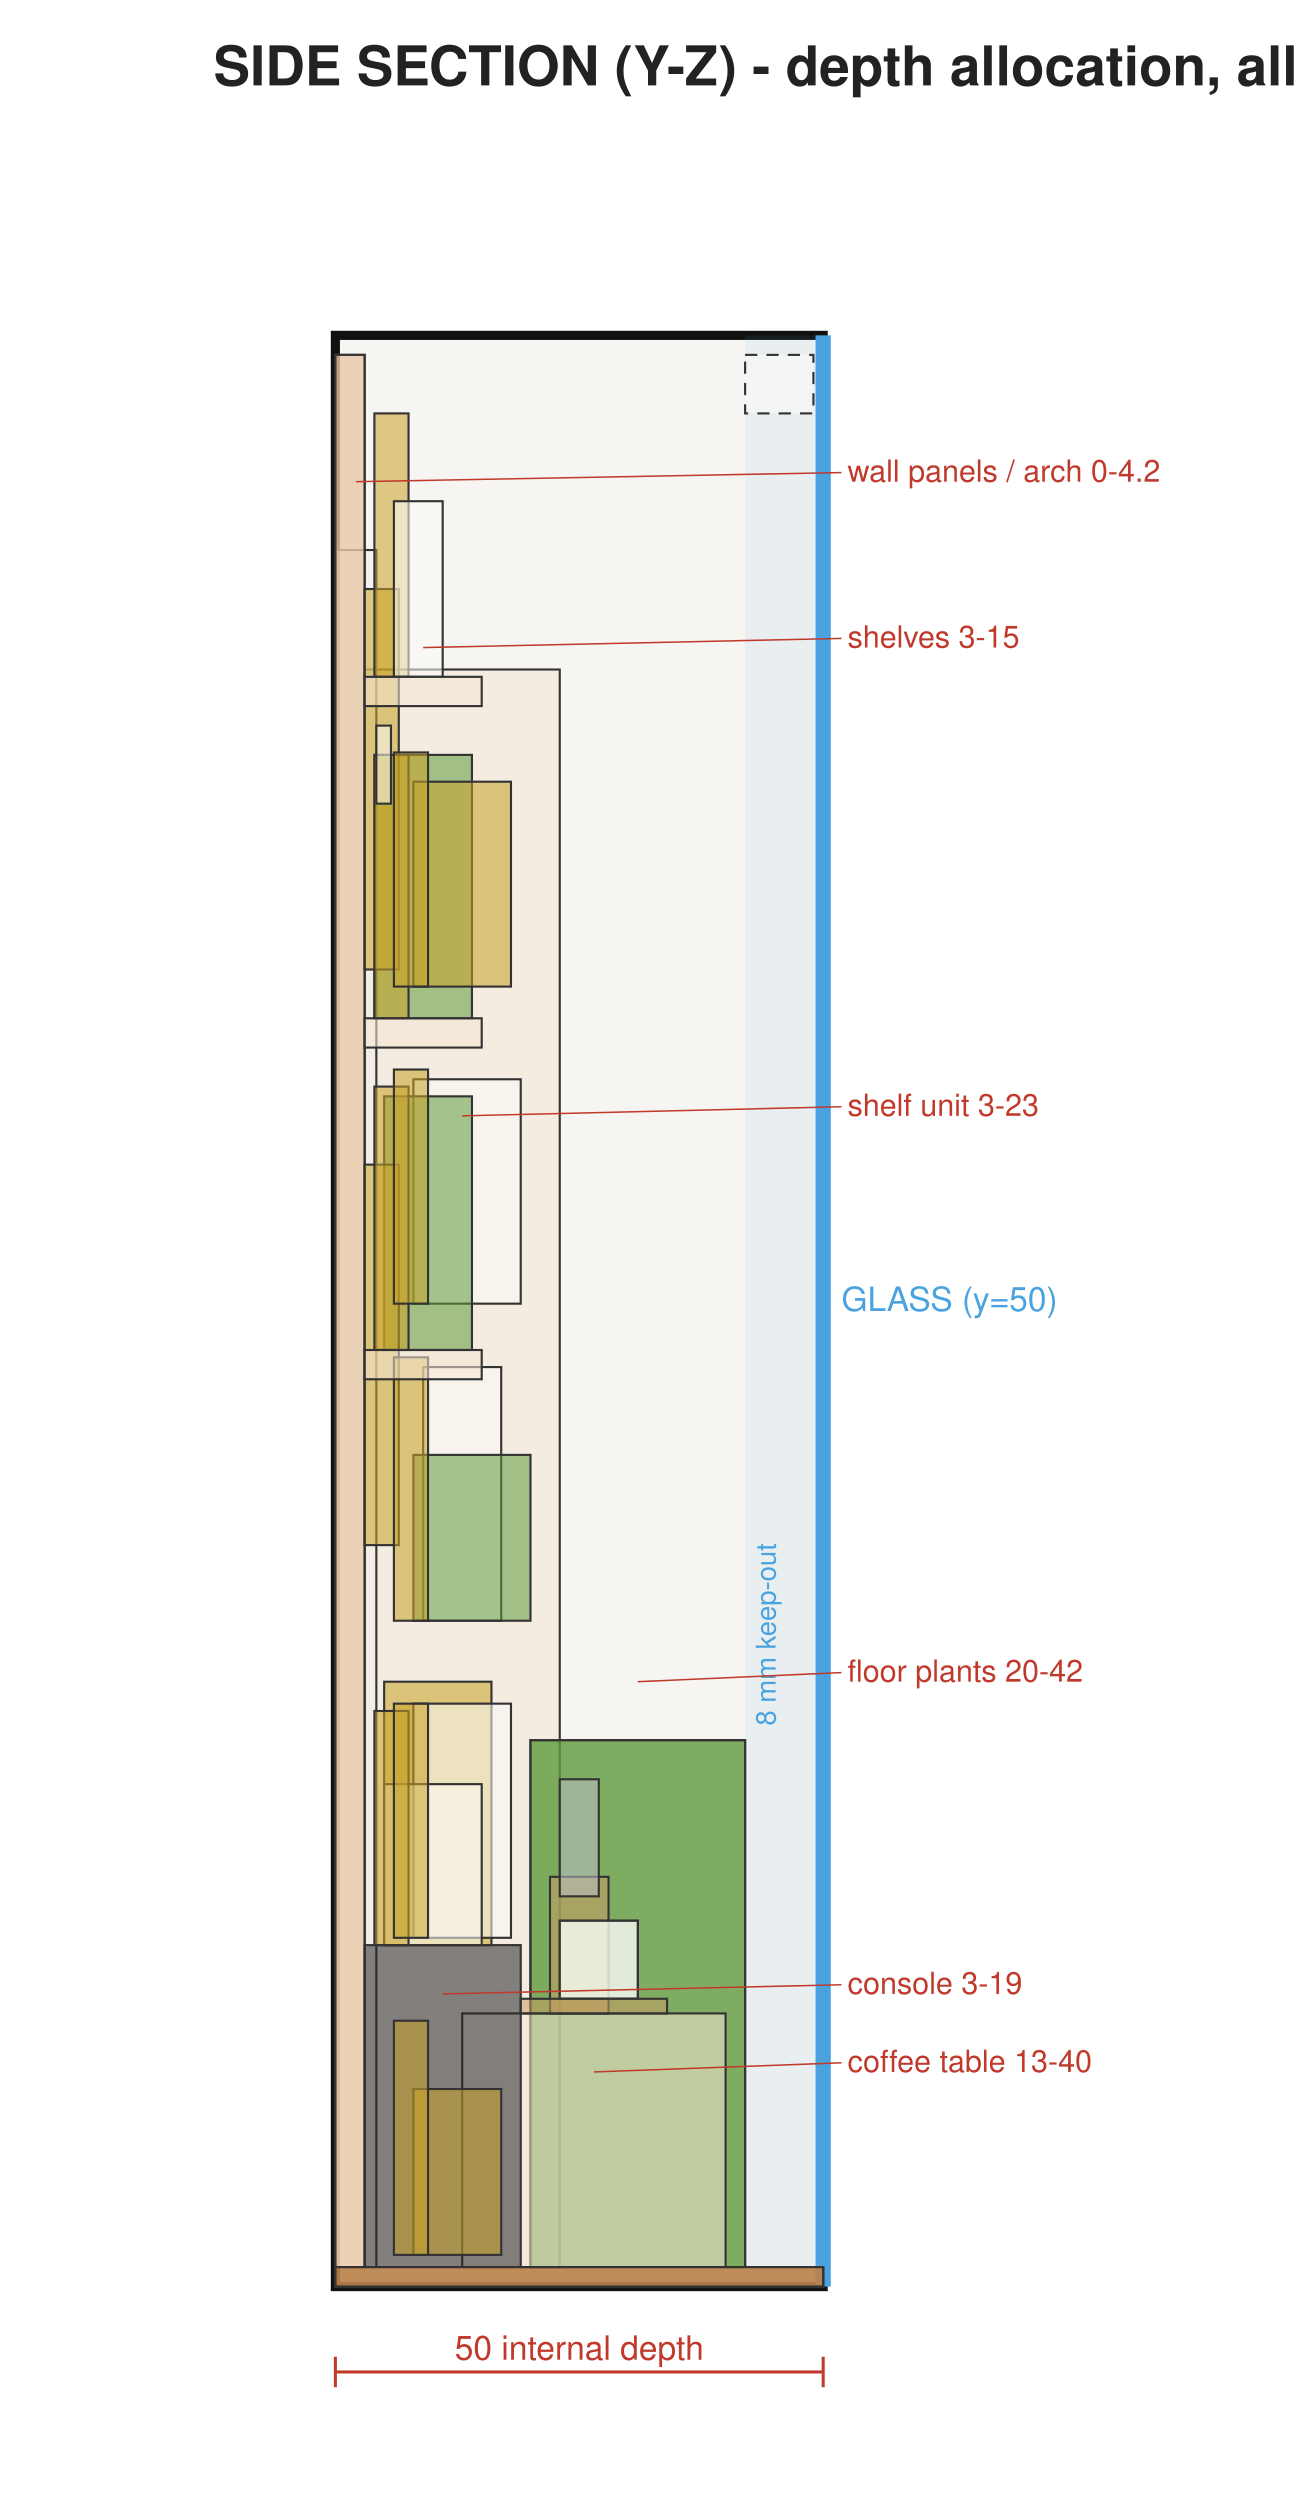
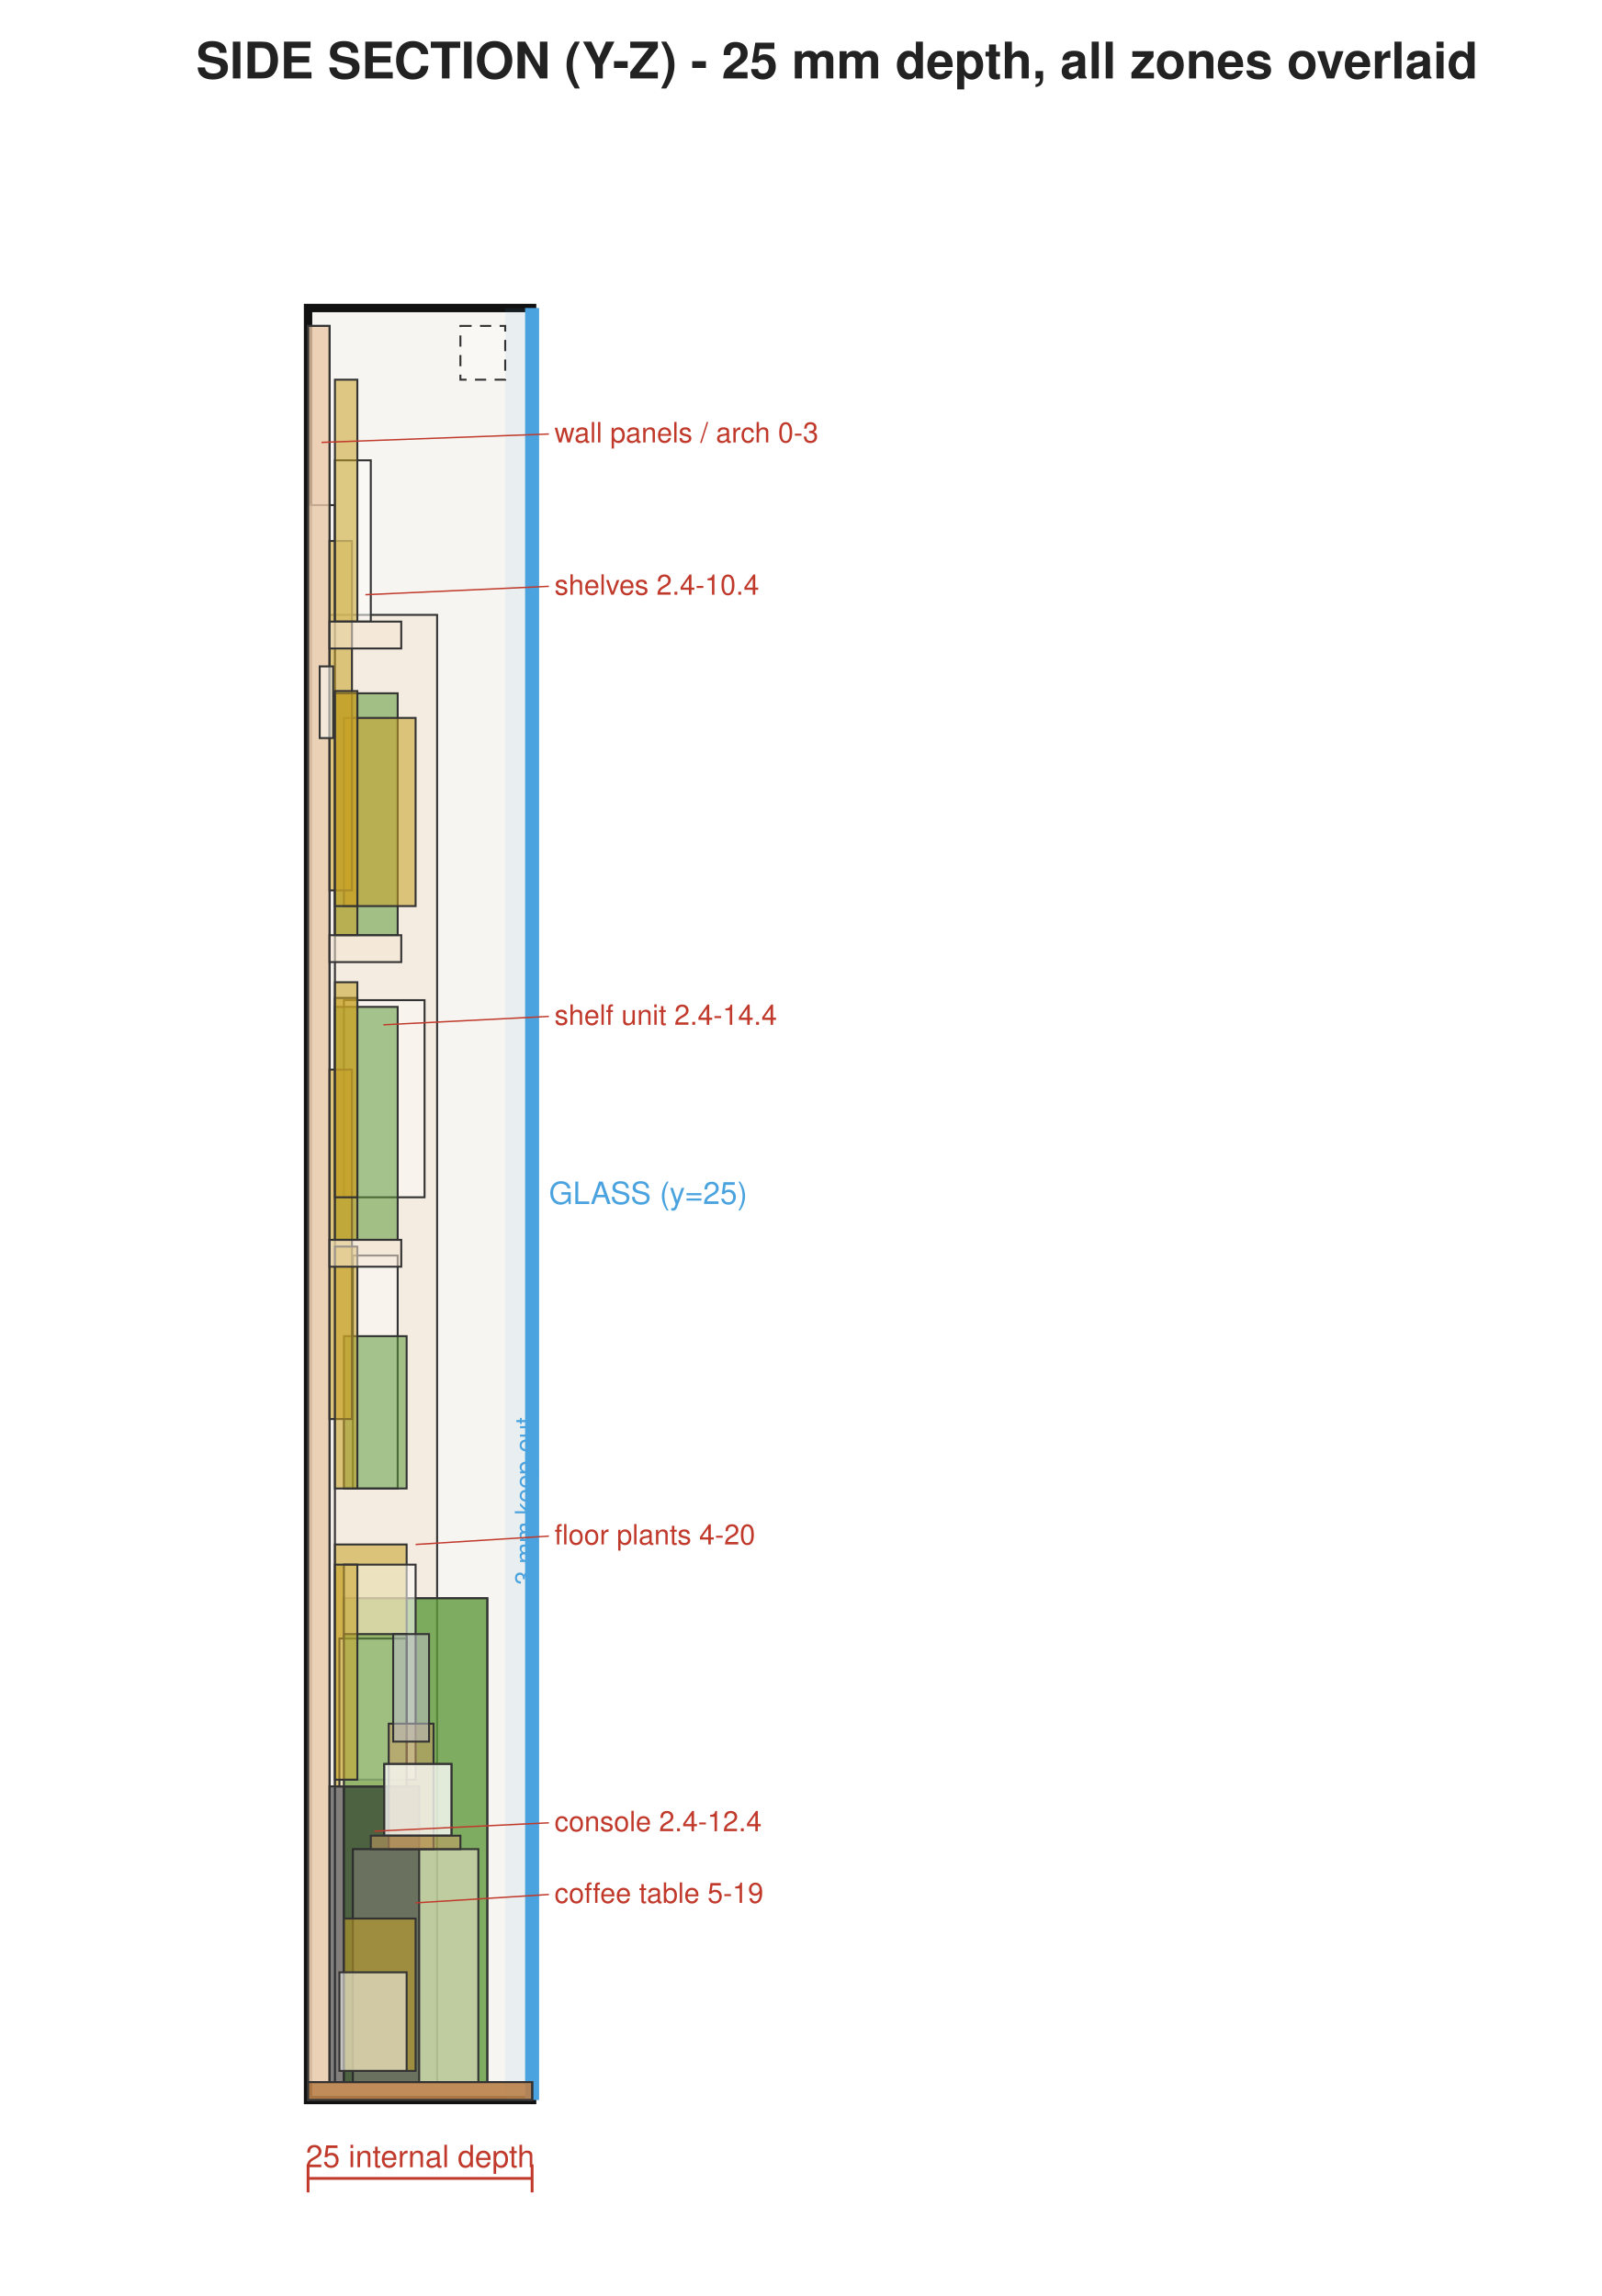
- <svg xmlns="http://www.w3.org/2000/svg" width="428" height="820" viewBox="0 0 428 820" font-family="Helvetica,Arial,sans-serif">
+ <svg xmlns="http://www.w3.org/2000/svg" width="572" height="820" viewBox="0 0 572 820" font-family="Helvetica,Arial,sans-serif">
  <rect width="100%" height="100%" fill="#ffffff" />
-   <text x="70" y="28" font-size="18" font-weight="bold" fill="#222">SIDE SECTION (Y-Z) - depth allocation, all zones overlaid</text>
-   <rect x="110.0" y="110.0" width="160.0" height="640.0" fill="#f6f5f2" stroke="#111" stroke-width="3" />
-   <line x1="270.0" y1="110.0" x2="270.0" y2="750.0" stroke="#4aa3df" stroke-width="5" />
-   <text x="276.0" y="430.0" font-size="11" fill="#4aa3df">GLASS (y=50)</text>
-   <rect x="244.4" y="110.0" width="25.6" height="640.0" fill="#4aa3df" opacity="0.08" />
-   <text x="246.4" y="558.0" font-size="9" fill="#4aa3df" transform="rotate(-90 254.4 558.0)">8 mm keep-out</text>
-   <rect x="119.6" y="219.6" width="64.0" height="524.0" fill="#f3e6d3" fill-opacity="0.55" stroke="#333" stroke-width="0.7" />
-   <rect x="174.0" y="570.8" width="70.4" height="172.8" fill="#5f9a3c" fill-opacity="0.55" stroke="#333" stroke-width="0.7" />
-   <rect x="174.0" y="570.8" width="70.4" height="172.8" fill="#5f9a3c" fill-opacity="0.55" stroke="#333" stroke-width="0.7" />
-   <rect x="110.0" y="180.4" width="13.44" height="563.2" fill="#f1eeec" fill-opacity="0.55" stroke="#333" stroke-width="0.7" />
-   <rect x="151.6" y="660.4" width="86.4" height="83.2" fill="#f3e6d3" fill-opacity="0.55" stroke="#333" stroke-width="0.7" />
-   <rect x="110.0" y="116.4" width="9.6" height="627.2" fill="#e9c9a8" fill-opacity="0.55" stroke="#333" stroke-width="0.7" />
-   <rect x="110.0" y="116.4" width="9.6" height="627.2" fill="#e9c9a8" fill-opacity="0.55" stroke="#333" stroke-width="0.7" />
-   <rect x="119.6" y="638.0" width="51.2" height="105.6" fill="#26272b" fill-opacity="0.55" stroke="#333" stroke-width="0.7" />
-   <rect x="126.0" y="551.6" width="35.2" height="86.4" fill="#c9a227" fill-opacity="0.55" stroke="#333" stroke-width="0.7" />
-   <rect x="122.8" y="247.6" width="32.0" height="86.4" fill="#5f9a3c" fill-opacity="0.55" stroke="#333" stroke-width="0.7" />
-   <rect x="135.6" y="354.0" width="35.2" height="73.6" fill="#fbfaf7" fill-opacity="0.55" stroke="#333" stroke-width="0.7" />
-   <rect x="135.6" y="558.8" width="32.0" height="76.8" fill="#fbfaf7" fill-opacity="0.55" stroke="#333" stroke-width="0.7" />
-   <rect x="126.0" y="359.6" width="28.8" height="83.2" fill="#5f9a3c" fill-opacity="0.55" stroke="#333" stroke-width="0.7" />
-   <rect x="135.6" y="256.4" width="32.0" height="67.2" fill="#c9a227" fill-opacity="0.55" stroke="#333" stroke-width="0.7" />
-   <rect x="138.8" y="448.4" width="25.6" height="83.2" fill="#fbfaf7" fill-opacity="0.55" stroke="#333" stroke-width="0.7" />
-   <rect x="135.6" y="477.2" width="38.4" height="54.4" fill="#5f9a3c" fill-opacity="0.55" stroke="#333" stroke-width="0.7" />
-   <rect x="126.0" y="585.2" width="32.0" height="52.8" fill="#fbfaf7" fill-opacity="0.55" stroke="#333" stroke-width="0.7" />
-   <rect x="135.6" y="685.2" width="28.8" height="54.4" fill="#c9a227" fill-opacity="0.55" stroke="#333" stroke-width="0.7" />
-   <rect x="119.6" y="193.2" width="11.2" height="124.8" fill="#c9a227" fill-opacity="0.55" stroke="#333" stroke-width="0.7" />
-   <rect x="119.6" y="382.0" width="11.2" height="124.8" fill="#c9a227" fill-opacity="0.55" stroke="#333" stroke-width="0.7" />
-   <rect x="110.0" y="743.6" width="160.0" height="6.4" fill="#b9824c" fill-opacity="0.55" stroke="#333" stroke-width="0.7" />
-   <rect x="110.0" y="743.6" width="160.0" height="6.4" fill="#b9824c" fill-opacity="0.55" stroke="#333" stroke-width="0.7" />
-   <rect x="110.0" y="743.6" width="160.0" height="6.4" fill="#b9824c" fill-opacity="0.55" stroke="#333" stroke-width="0.7" />
-   <rect x="122.8" y="135.6" width="11.2" height="86.4" fill="#c9a227" fill-opacity="0.55" stroke="#333" stroke-width="0.7" />
-   <rect x="122.8" y="247.6" width="11.2" height="86.4" fill="#c9a227" fill-opacity="0.55" stroke="#333" stroke-width="0.7" />
-   <rect x="122.8" y="356.4" width="11.2" height="86.4" fill="#c9a227" fill-opacity="0.55" stroke="#333" stroke-width="0.7" />
-   <rect x="129.2" y="445.2" width="11.2" height="86.4" fill="#c9a227" fill-opacity="0.55" stroke="#333" stroke-width="0.7" />
-   <rect x="129.2" y="164.4" width="16.0" height="57.6" fill="#fbfaf7" fill-opacity="0.55" stroke="#333" stroke-width="0.7" />
-   <rect x="122.8" y="561.2" width="11.2" height="76.8" fill="#c9a227" fill-opacity="0.55" stroke="#333" stroke-width="0.7" />
-   <rect x="180.4" y="615.6" width="19.2" height="44.8" fill="#c89a62" fill-opacity="0.55" stroke="#333" stroke-width="0.7" />
-   <rect x="129.2" y="246.8" width="11.2" height="76.8" fill="#c9a227" fill-opacity="0.55" stroke="#333" stroke-width="0.7" />
-   <rect x="129.2" y="350.8" width="11.2" height="76.8" fill="#c9a227" fill-opacity="0.55" stroke="#333" stroke-width="0.7" />
-   <rect x="129.2" y="558.8" width="11.2" height="76.8" fill="#c9a227" fill-opacity="0.55" stroke="#333" stroke-width="0.7" />
-   <rect x="129.2" y="662.8" width="11.2" height="76.8" fill="#c9a227" fill-opacity="0.55" stroke="#333" stroke-width="0.7" />
-   <rect x="183.6" y="630.0" width="25.6" height="25.6" fill="#fbfaf7" fill-opacity="0.55" stroke="#333" stroke-width="0.7" />
-   <rect x="183.6" y="630.0" width="25.6" height="25.6" fill="#fbfaf7" fill-opacity="0.55" stroke="#333" stroke-width="0.7" />
-   <rect x="183.6" y="583.6" width="12.8" height="38.4" fill="#b9bcc2" fill-opacity="0.55" stroke="#333" stroke-width="0.7" />
-   <rect x="244.4" y="116.4" width="22.4" height="19.2" fill="#fbfaf7" fill-opacity="0.55" stroke="#333" stroke-width="0.7" stroke-dasharray="4 3" />
-   <rect x="119.6" y="222.0" width="38.4" height="9.6" fill="#f3e6d3" fill-opacity="0.55" stroke="#333" stroke-width="0.7" />
-   <rect x="119.6" y="334.0" width="38.4" height="9.6" fill="#f3e6d3" fill-opacity="0.55" stroke="#333" stroke-width="0.7" />
-   <rect x="119.6" y="442.8" width="38.4" height="9.6" fill="#f3e6d3" fill-opacity="0.55" stroke="#333" stroke-width="0.7" />
-   <rect x="170.8" y="655.6" width="48.0" height="4.8" fill="#c89a62" fill-opacity="0.55" stroke="#333" stroke-width="0.7" />
-   <rect x="123.44" y="238.0" width="4.8" height="25.6" fill="#fbfaf7" fill-opacity="0.55" stroke="#333" stroke-width="0.7" />
-   <text x="278.0" y="158.0" font-size="10" fill="#c0392b">wall panels / arch 0-4.2</text>
-   <line x1="116.72" y1="158.0" x2="276.0" y2="155.0" stroke="#c0392b" stroke-width="0.5" />
-   <text x="278.0" y="212.4" font-size="10" fill="#c0392b">shelves 3-15</text>
-   <line x1="138.8" y1="212.4" x2="276.0" y2="209.4" stroke="#c0392b" stroke-width="0.5" />
-   <text x="278.0" y="654.0" font-size="10" fill="#c0392b">console 3-19</text>
-   <line x1="145.2" y1="654.0" x2="276.0" y2="651.0" stroke="#c0392b" stroke-width="0.5" />
-   <text x="278.0" y="366.0" font-size="10" fill="#c0392b">shelf unit 3-23</text>
-   <line x1="151.6" y1="366.0" x2="276.0" y2="363.0" stroke="#c0392b" stroke-width="0.5" />
-   <text x="278.0" y="679.6" font-size="10" fill="#c0392b">coffee table 13-40</text>
-   <line x1="194.8" y1="679.6" x2="276.0" y2="676.6" stroke="#c0392b" stroke-width="0.5" />
-   <text x="278.0" y="551.6" font-size="10" fill="#c0392b">floor plants 20-42</text>
-   <line x1="209.2" y1="551.6" x2="276.0" y2="548.6" stroke="#c0392b" stroke-width="0.5" />
+   <text x="70" y="28" font-size="18" font-weight="bold" fill="#222">SIDE SECTION (Y-Z) - 25 mm depth, all zones overlaid</text>
+   <rect x="110.0" y="110.0" width="80.0" height="640.0" fill="#f6f5f2" stroke="#111" stroke-width="3" />
+   <line x1="190.0" y1="110.0" x2="190.0" y2="750.0" stroke="#4aa3df" stroke-width="5" />
+   <text x="196.0" y="430.0" font-size="11" fill="#4aa3df">GLASS (y=25)</text>
+   <rect x="180.4" y="110.0" width="9.6" height="640.0" fill="#4aa3df" opacity="0.08" />
+   <text x="182.4" y="558.0" font-size="9" fill="#4aa3df" transform="rotate(-90 190.4 558.0)">3 mm keep-out</text>
+   <rect x="117.68" y="219.6" width="38.4" height="524.0" fill="#f3e6d3" fill-opacity="0.55" stroke="#333" stroke-width="0.7" />
+   <rect x="122.8" y="570.8" width="51.2" height="172.8" fill="#5f9a3c" fill-opacity="0.55" stroke="#333" stroke-width="0.7" />
+   <rect x="122.8" y="570.8" width="51.2" height="172.8" fill="#5f9a3c" fill-opacity="0.55" stroke="#333" stroke-width="0.7" />
+   <rect x="110.0" y="180.4" width="9.6" height="563.2" fill="#f1eeec" fill-opacity="0.55" stroke="#333" stroke-width="0.7" />
+   <rect x="110.0" y="116.4" width="7.68" height="627.2" fill="#e9c9a8" fill-opacity="0.55" stroke="#333" stroke-width="0.7" />
+   <rect x="110.0" y="116.4" width="7.68" height="627.2" fill="#e9c9a8" fill-opacity="0.55" stroke="#333" stroke-width="0.7" />
+   <rect x="126.0" y="660.4" width="44.8" height="83.2" fill="#f3e6d3" fill-opacity="0.55" stroke="#333" stroke-width="0.7" />
+   <rect x="117.68" y="638.0" width="32.0" height="105.6" fill="#26272b" fill-opacity="0.55" stroke="#333" stroke-width="0.7" />
+   <rect x="119.6" y="551.6" width="25.6" height="86.4" fill="#c9a227" fill-opacity="0.55" stroke="#333" stroke-width="0.7" />
+   <rect x="122.8" y="357.2" width="28.8" height="70.4" fill="#fbfaf7" fill-opacity="0.55" stroke="#333" stroke-width="0.7" />
+   <rect x="122.8" y="558.8" width="25.6" height="76.8" fill="#fbfaf7" fill-opacity="0.55" stroke="#333" stroke-width="0.7" />
+   <rect x="119.6" y="247.6" width="22.4" height="86.4" fill="#5f9a3c" fill-opacity="0.55" stroke="#333" stroke-width="0.7" />
+   <rect x="119.6" y="359.6" width="22.4" height="83.2" fill="#5f9a3c" fill-opacity="0.55" stroke="#333" stroke-width="0.7" />
+   <rect x="122.8" y="256.4" width="25.6" height="67.2" fill="#c9a227" fill-opacity="0.55" stroke="#333" stroke-width="0.7" />
+   <rect x="122.8" y="685.2" width="25.6" height="54.4" fill="#c9a227" fill-opacity="0.55" stroke="#333" stroke-width="0.7" />
+   <rect x="126.0" y="448.4" width="16.0" height="83.2" fill="#fbfaf7" fill-opacity="0.55" stroke="#333" stroke-width="0.7" />
+   <rect x="121.2" y="585.2" width="24.0" height="52.8" fill="#fbfaf7" fill-opacity="0.55" stroke="#333" stroke-width="0.7" />
+   <rect x="122.8" y="583.6" width="22.4" height="54.4" fill="#5f9a3c" fill-opacity="0.55" stroke="#333" stroke-width="0.7" />
+   <rect x="122.8" y="477.2" width="22.4" height="54.4" fill="#5f9a3c" fill-opacity="0.55" stroke="#333" stroke-width="0.7" />
+   <rect x="117.68" y="193.2" width="8" height="124.8" fill="#c9a227" fill-opacity="0.55" stroke="#333" stroke-width="0.7" />
+   <rect x="117.68" y="382.0" width="8" height="124.8" fill="#c9a227" fill-opacity="0.55" stroke="#333" stroke-width="0.7" />
+   <rect x="121.2" y="704.4" width="24.0" height="35.2" fill="#fbfaf7" fill-opacity="0.55" stroke="#333" stroke-width="0.7" />
+   <rect x="119.6" y="164.4" width="12.8" height="57.6" fill="#fbfaf7" fill-opacity="0.55" stroke="#333" stroke-width="0.7" />
+   <rect x="138.8" y="615.6" width="16.0" height="44.8" fill="#c89a62" fill-opacity="0.55" stroke="#333" stroke-width="0.7" />
+   <rect x="119.6" y="135.6" width="8.0" height="86.4" fill="#c9a227" fill-opacity="0.55" stroke="#333" stroke-width="0.7" />
+   <rect x="119.6" y="247.6" width="8.0" height="86.4" fill="#c9a227" fill-opacity="0.55" stroke="#333" stroke-width="0.7" />
+   <rect x="119.6" y="356.4" width="8.0" height="86.4" fill="#c9a227" fill-opacity="0.55" stroke="#333" stroke-width="0.7" />
+   <rect x="119.6" y="445.2" width="8.0" height="86.4" fill="#c9a227" fill-opacity="0.55" stroke="#333" stroke-width="0.7" />
+   <rect x="137.2" y="630.0" width="24.0" height="25.6" fill="#fbfaf7" fill-opacity="0.55" stroke="#333" stroke-width="0.7" />
+   <rect x="137.2" y="630.0" width="24.0" height="25.6" fill="#fbfaf7" fill-opacity="0.55" stroke="#333" stroke-width="0.7" />
+   <rect x="119.6" y="246.8" width="8.0" height="76.8" fill="#c9a227" fill-opacity="0.55" stroke="#333" stroke-width="0.7" />
+   <rect x="119.6" y="350.8" width="8.0" height="76.8" fill="#c9a227" fill-opacity="0.55" stroke="#333" stroke-width="0.7" />
+   <rect x="119.6" y="558.8" width="8.0" height="76.8" fill="#c9a227" fill-opacity="0.55" stroke="#333" stroke-width="0.7" />
+   <rect x="110.0" y="743.6" width="80.0" height="6.4" fill="#b9824c" fill-opacity="0.55" stroke="#333" stroke-width="0.7" />
+   <rect x="110.0" y="743.6" width="80.0" height="6.4" fill="#b9824c" fill-opacity="0.55" stroke="#333" stroke-width="0.7" />
+   <rect x="110.0" y="743.6" width="80.0" height="6.4" fill="#b9824c" fill-opacity="0.55" stroke="#333" stroke-width="0.7" />
+   <rect x="140.4" y="583.6" width="12.8" height="38.4" fill="#b9bcc2" fill-opacity="0.55" stroke="#333" stroke-width="0.7" />
+   <rect x="164.4" y="116.4" width="16.0" height="19.2" fill="#fbfaf7" fill-opacity="0.55" stroke="#333" stroke-width="0.7" stroke-dasharray="4 3" />
+   <rect x="117.68" y="222.0" width="25.6" height="9.6" fill="#f3e6d3" fill-opacity="0.55" stroke="#333" stroke-width="0.7" />
+   <rect x="117.68" y="334.0" width="25.6" height="9.6" fill="#f3e6d3" fill-opacity="0.55" stroke="#333" stroke-width="0.7" />
+   <rect x="117.68" y="442.8" width="25.6" height="9.6" fill="#f3e6d3" fill-opacity="0.55" stroke="#333" stroke-width="0.7" />
+   <rect x="132.4" y="655.6" width="32.0" height="4.8" fill="#c89a62" fill-opacity="0.55" stroke="#333" stroke-width="0.7" />
+   <rect x="114.16" y="238.0" width="4.8" height="25.6" fill="#fbfaf7" fill-opacity="0.55" stroke="#333" stroke-width="0.7" />
+   <text x="198.0" y="158.0" font-size="10" fill="#c0392b">wall panels / arch 0-3</text>
+   <line x1="114.8" y1="158.0" x2="196.0" y2="155.0" stroke="#c0392b" stroke-width="0.5" />
+   <text x="198.0" y="212.4" font-size="10" fill="#c0392b">shelves 2.4-10.4</text>
+   <line x1="130.48" y1="212.4" x2="196.0" y2="209.4" stroke="#c0392b" stroke-width="0.5" />
+   <text x="198.0" y="654.0" font-size="10" fill="#c0392b">console 2.4-12.4</text>
+   <line x1="133.68" y1="654.0" x2="196.0" y2="651.0" stroke="#c0392b" stroke-width="0.5" />
+   <text x="198.0" y="366.0" font-size="10" fill="#c0392b">shelf unit 2.4-14.4</text>
+   <line x1="136.88" y1="366.0" x2="196.0" y2="363.0" stroke="#c0392b" stroke-width="0.5" />
+   <text x="198.0" y="679.6" font-size="10" fill="#c0392b">coffee table 5-19</text>
+   <line x1="148.4" y1="679.6" x2="196.0" y2="676.6" stroke="#c0392b" stroke-width="0.5" />
+   <text x="198.0" y="551.6" font-size="10" fill="#c0392b">floor plants 4-20</text>
+   <line x1="148.4" y1="551.6" x2="196.0" y2="548.6" stroke="#c0392b" stroke-width="0.5" />
  <g stroke="#c0392b" stroke-width="1" fill="#c0392b" font-size="11">
-     <line x1="110.0" y1="778.0" x2="270.0" y2="778.0" />
+     <line x1="110.0" y1="778.0" x2="190.0" y2="778.0" />
    <line x1="110.0" y1="773.0" x2="110.0" y2="783.0" />
-     <line x1="270.0" y1="773.0" x2="270.0" y2="783.0" />
-     <text x="190.0" y="774.0" text-anchor="middle" stroke="none">50 internal depth</text>
+     <line x1="190.0" y1="773.0" x2="190.0" y2="783.0" />
+     <text x="150.0" y="774.0" text-anchor="middle" stroke="none">25 internal depth</text>
  </g>
</svg>
